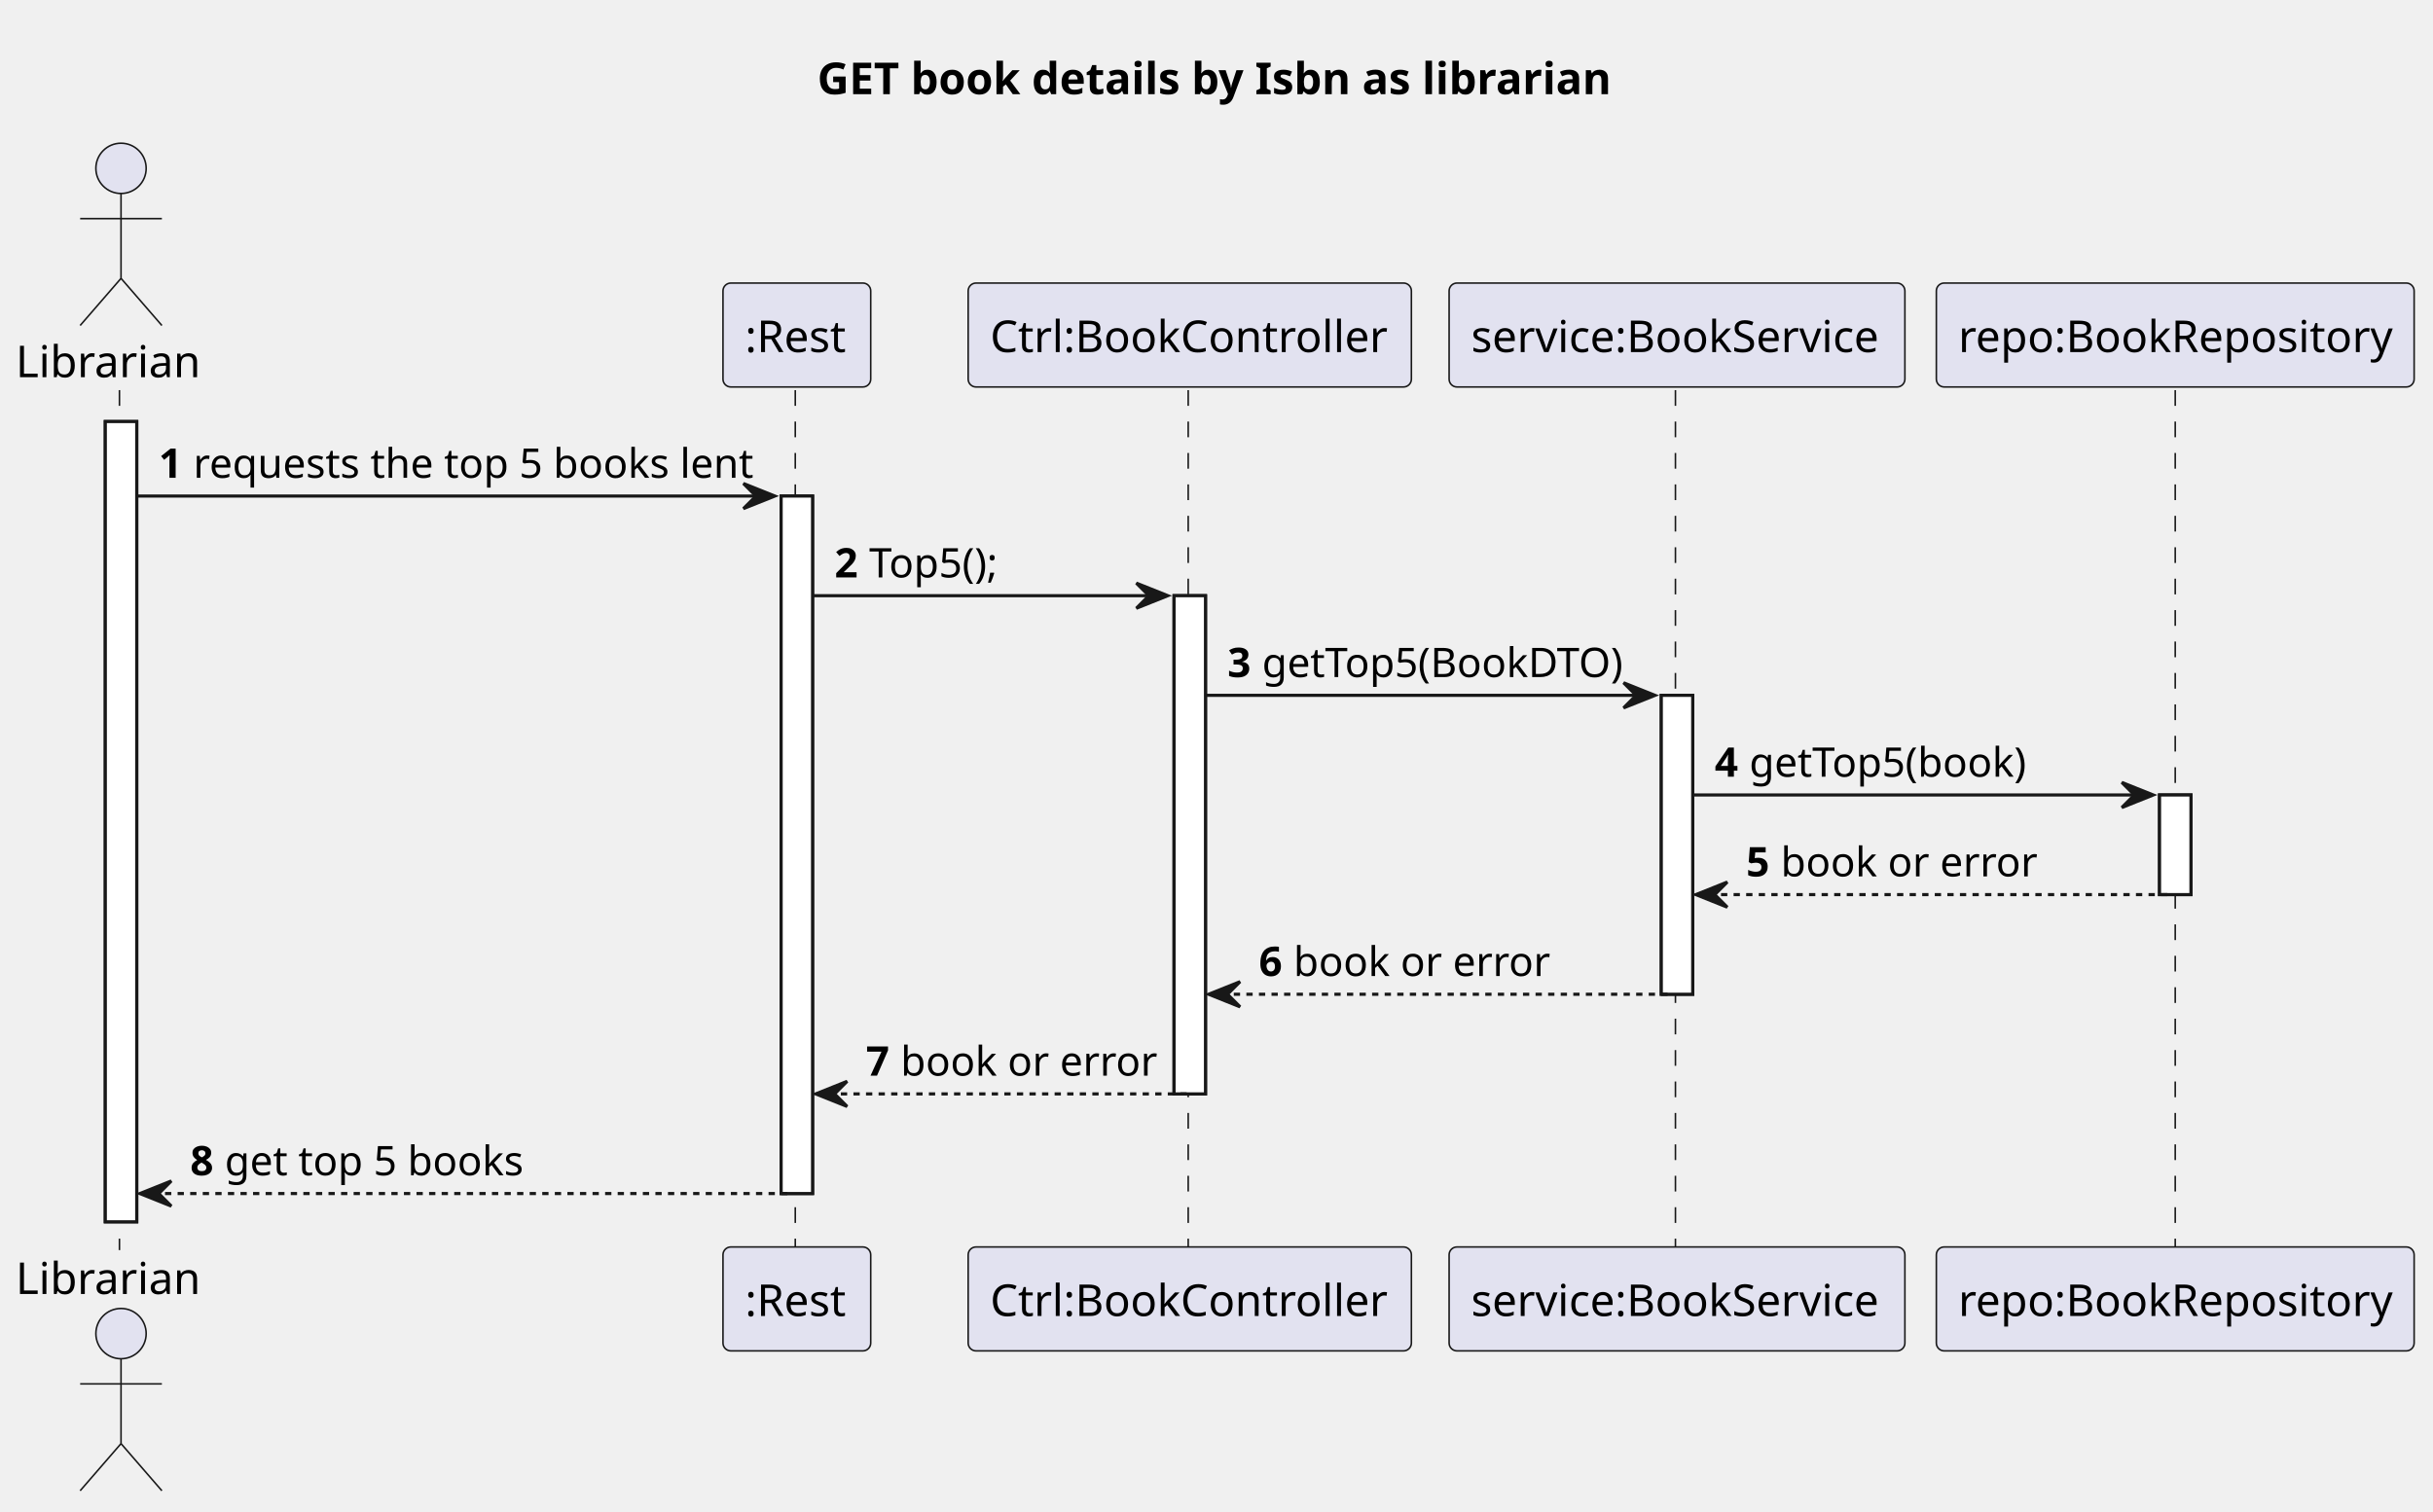
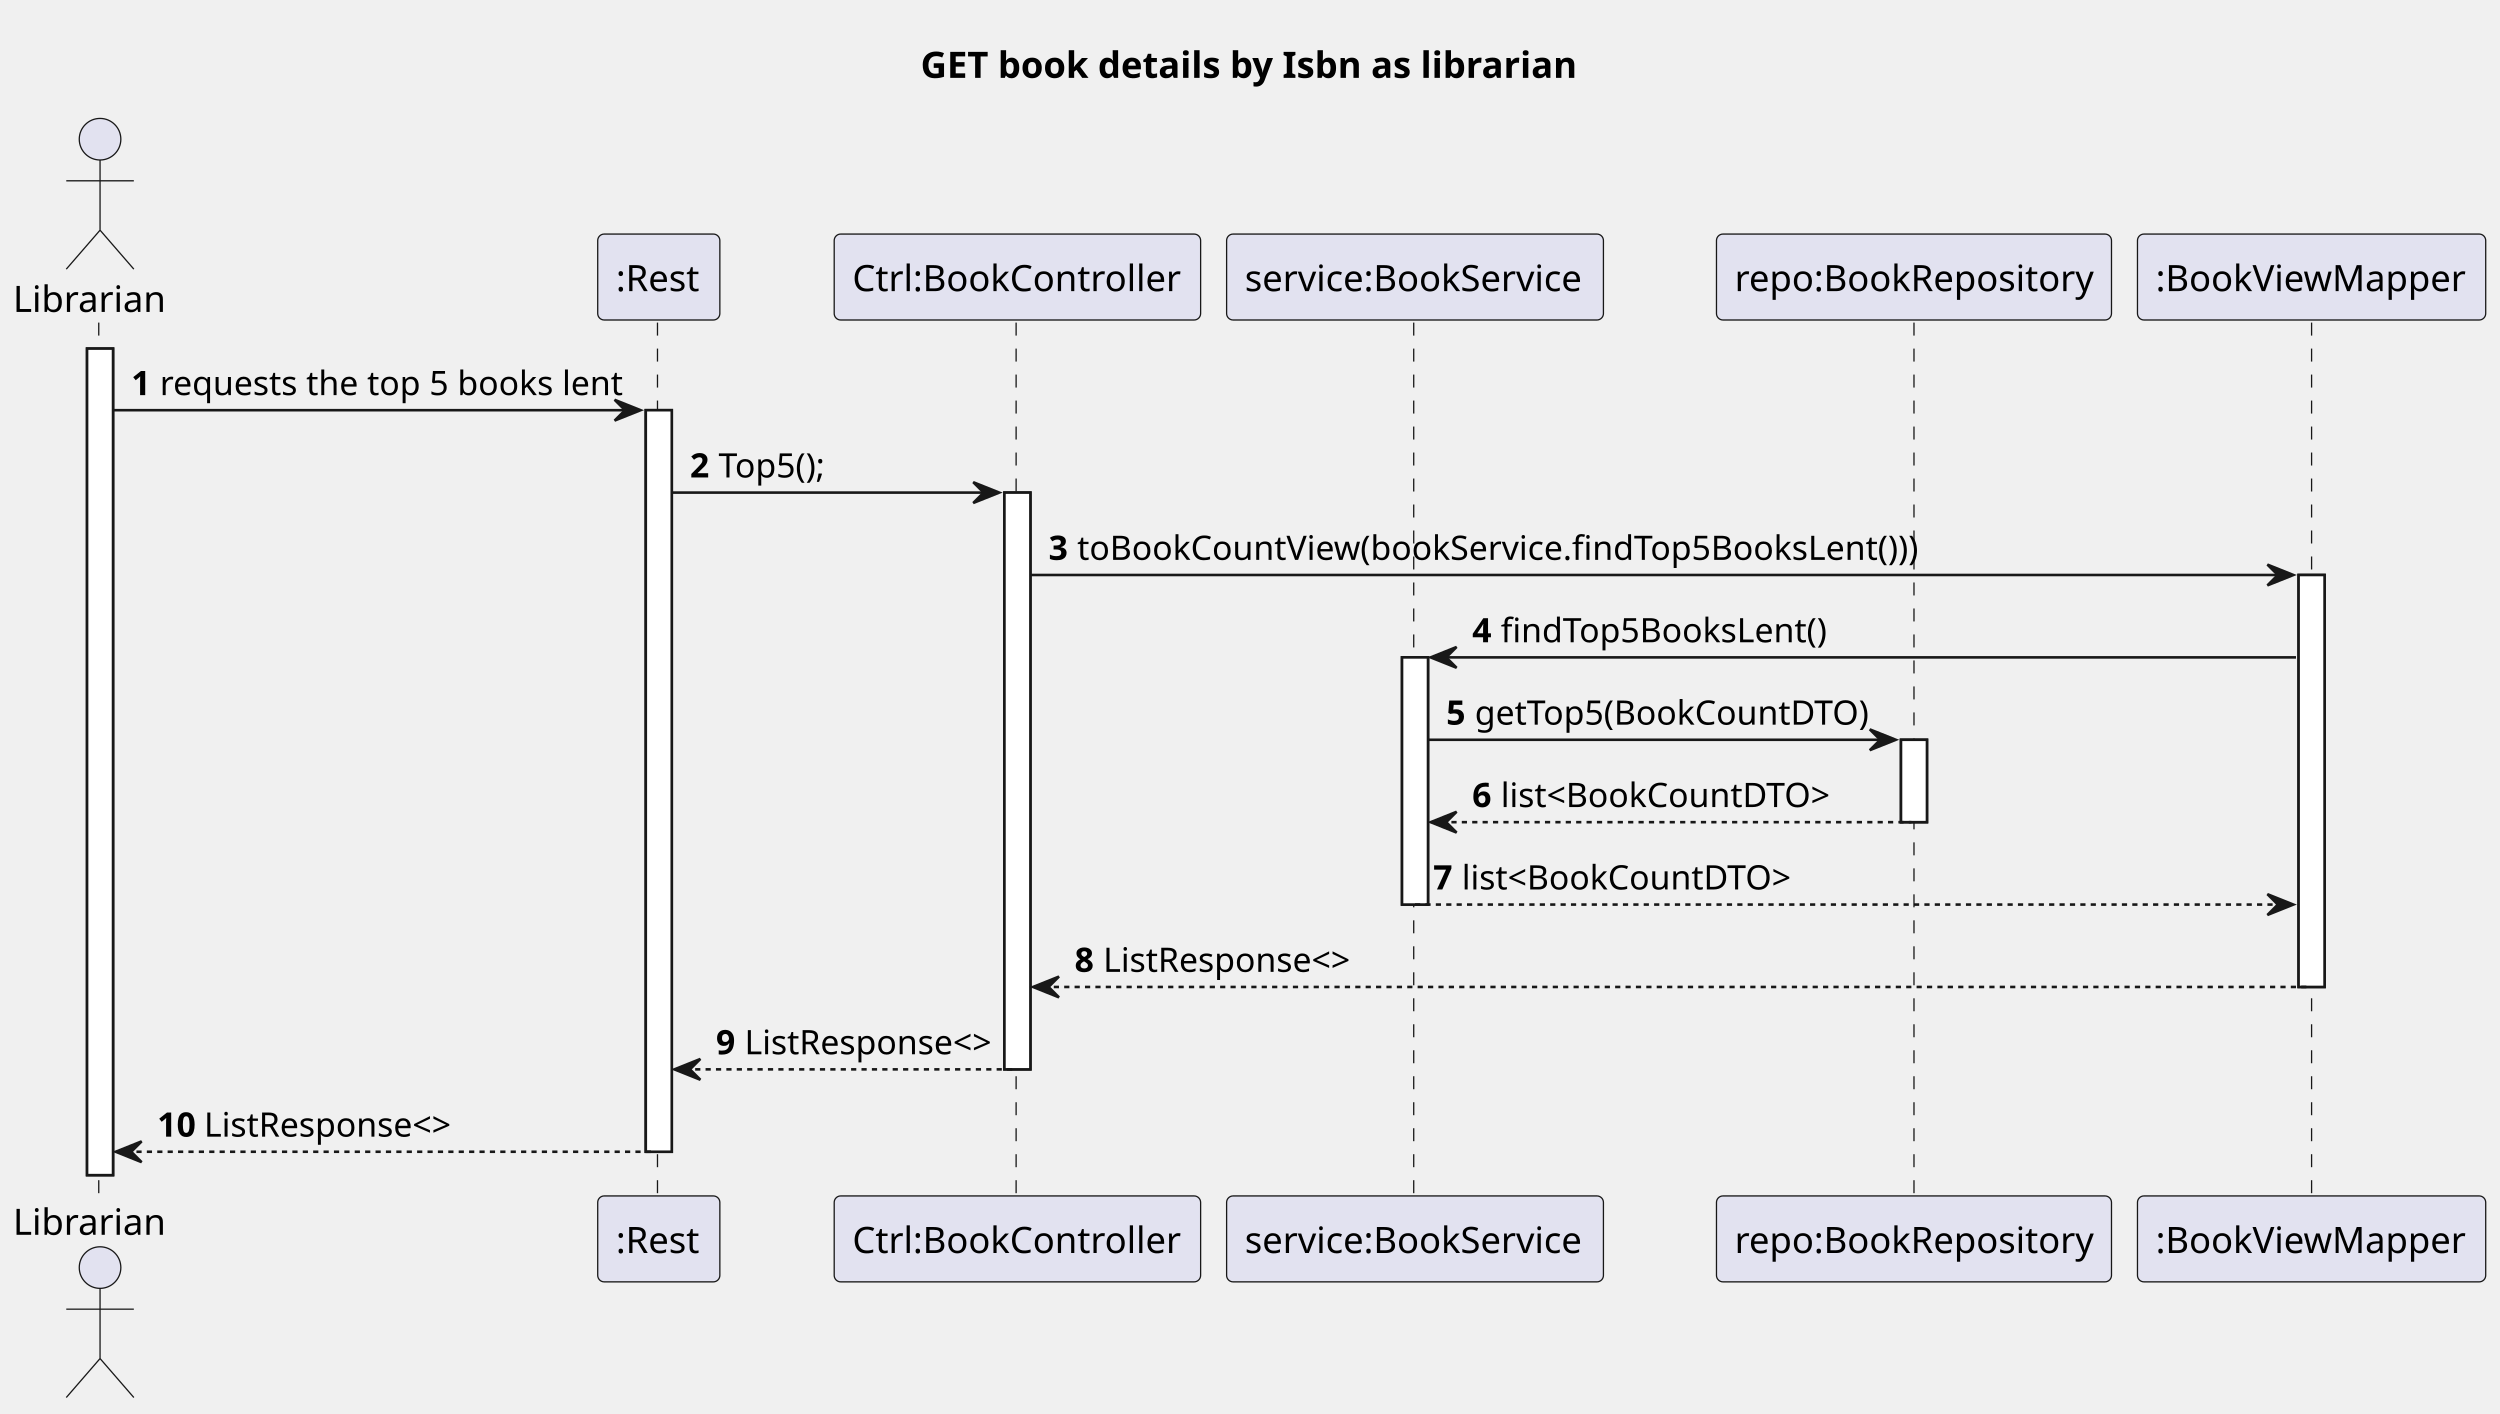
- <svg xmlns="http://www.w3.org/2000/svg" contentStyleType="text/css" height="481px" preserveAspectRatio="none" style="width:774px;height:481px;background:#FFFFFF;" version="1.1" viewBox="0 0 774 481" width="774px" zoomAndPan="magnify">
+ <svg xmlns="http://www.w3.org/2000/svg" contentStyleType="text/css" height="544px" preserveAspectRatio="none" style="width:962px;height:544px;background:#FFFFFF;" version="1.1" viewBox="0 0 962 544" width="962px" zoomAndPan="magnify">
  <defs />
  <g>
-     <text fill="#000000" font-family="sans-serif" font-size="14" font-weight="bold" lengthAdjust="spacing" textLength="252" x="260" y="29.966">GET book details by Isbn as librarian</text>
-     <rect fill="#FFFFFF" height="254.648" style="stroke:#181818;stroke-width:1.0;" width="10" x="33.5" y="134.136" />
-     <rect fill="#FFFFFF" height="221.942" style="stroke:#181818;stroke-width:1.0;" width="10" x="248.5" y="157.842" />
-     <rect fill="#FFFFFF" height="158.53" style="stroke:#181818;stroke-width:1.0;" width="10" x="373.5" y="189.548" />
-     <rect fill="#FFFFFF" height="95.118" style="stroke:#181818;stroke-width:1.0;" width="10" x="528.5" y="221.254" />
-     <rect fill="#FFFFFF" height="31.706" style="stroke:#181818;stroke-width:1.0;" width="10" x="687" y="252.96" />
-     <line style="stroke:#181818;stroke-width:0.5;stroke-dasharray:5.0,5.0;" x1="38" x2="38" y1="124.136" y2="397.784" />
-     <line style="stroke:#181818;stroke-width:0.5;stroke-dasharray:5.0,5.0;" x1="253" x2="253" y1="124.136" y2="397.784" />
-     <line style="stroke:#181818;stroke-width:0.5;stroke-dasharray:5.0,5.0;" x1="378" x2="378" y1="124.136" y2="397.784" />
-     <line style="stroke:#181818;stroke-width:0.5;stroke-dasharray:5.0,5.0;" x1="533" x2="533" y1="124.136" y2="397.784" />
-     <line style="stroke:#181818;stroke-width:0.5;stroke-dasharray:5.0,5.0;" x1="692" x2="692" y1="124.136" y2="397.784" />
+     <text fill="#000000" font-family="sans-serif" font-size="14" font-weight="bold" lengthAdjust="spacing" textLength="252" x="354.25" y="29.966">GET book details by Isbn as librarian</text>
+     <rect fill="#FFFFFF" height="318.06" style="stroke:#181818;stroke-width:1.0;" width="10" x="33.5" y="134.136" />
+     <rect fill="#FFFFFF" height="285.354" style="stroke:#181818;stroke-width:1.0;" width="10" x="248.5" y="157.842" />
+     <rect fill="#FFFFFF" height="221.942" style="stroke:#181818;stroke-width:1.0;" width="10" x="386.5" y="189.548" />
+     <rect fill="#FFFFFF" height="95.118" style="stroke:#181818;stroke-width:1.0;" width="10" x="539.5" y="252.96" />
+     <rect fill="#FFFFFF" height="31.706" style="stroke:#181818;stroke-width:1.0;" width="10" x="731.5" y="284.666" />
+     <rect fill="#FFFFFF" height="158.53" style="stroke:#181818;stroke-width:1.0;" width="10" x="884.5" y="221.254" />
+     <line style="stroke:#181818;stroke-width:0.5;stroke-dasharray:5.0,5.0;" x1="38" x2="38" y1="124.136" y2="461.196" />
+     <line style="stroke:#181818;stroke-width:0.5;stroke-dasharray:5.0,5.0;" x1="253" x2="253" y1="124.136" y2="461.196" />
+     <line style="stroke:#181818;stroke-width:0.5;stroke-dasharray:5.0,5.0;" x1="391" x2="391" y1="124.136" y2="461.196" />
+     <line style="stroke:#181818;stroke-width:0.5;stroke-dasharray:5.0,5.0;" x1="544" x2="544" y1="124.136" y2="461.196" />
+     <line style="stroke:#181818;stroke-width:0.5;stroke-dasharray:5.0,5.0;" x1="736.5" x2="736.5" y1="124.136" y2="461.196" />
+     <line style="stroke:#181818;stroke-width:0.5;stroke-dasharray:5.0,5.0;" x1="889.5" x2="889.5" y1="124.136" y2="461.196" />
    <text fill="#000000" font-family="sans-serif" font-size="14" lengthAdjust="spacing" textLength="61" x="5" y="120.034">Librarian</text>
    <ellipse cx="38.5" cy="53.568" fill="#E2E2F0" rx="8" ry="8" style="stroke:#181818;stroke-width:0.5;" />
    <path d="M38.5,61.568 L38.5,88.568 M25.5,69.568 L51.5,69.568 M38.5,88.568 L25.5,103.568 M38.5,88.568 L51.5,103.568 " fill="none" style="stroke:#181818;stroke-width:0.5;" />
-     <text fill="#000000" font-family="sans-serif" font-size="14" lengthAdjust="spacing" textLength="61" x="5" y="411.75">Librarian</text>
-     <ellipse cx="38.5" cy="424.352" fill="#E2E2F0" rx="8" ry="8" style="stroke:#181818;stroke-width:0.5;" />
-     <path d="M38.5,432.352 L38.5,459.352 M25.5,440.352 L51.5,440.352 M38.5,459.352 L25.5,474.352 M38.5,459.352 L51.5,474.352 " fill="none" style="stroke:#181818;stroke-width:0.5;" />
+     <text fill="#000000" font-family="sans-serif" font-size="14" lengthAdjust="spacing" textLength="61" x="5" y="475.162">Librarian</text>
+     <ellipse cx="38.5" cy="487.764" fill="#E2E2F0" rx="8" ry="8" style="stroke:#181818;stroke-width:0.5;" />
+     <path d="M38.5,495.764 L38.5,522.764 M25.5,503.764 L51.5,503.764 M38.5,522.764 L25.5,537.764 M38.5,522.764 L51.5,537.764 " fill="none" style="stroke:#181818;stroke-width:0.5;" />
    <rect fill="#E2E2F0" height="33.068" rx="2.5" ry="2.5" style="stroke:#181818;stroke-width:0.5;" width="47" x="230" y="90.068" />
    <text fill="#000000" font-family="sans-serif" font-size="14" lengthAdjust="spacing" textLength="33" x="237" y="112.034">:Rest</text>
-     <rect fill="#E2E2F0" height="33.068" rx="2.5" ry="2.5" style="stroke:#181818;stroke-width:0.5;" width="47" x="230" y="396.784" />
-     <text fill="#000000" font-family="sans-serif" font-size="14" lengthAdjust="spacing" textLength="33" x="237" y="418.75">:Rest</text>
-     <rect fill="#E2E2F0" height="33.068" rx="2.5" ry="2.5" style="stroke:#181818;stroke-width:0.5;" width="141" x="308" y="90.068" />
-     <text fill="#000000" font-family="sans-serif" font-size="14" lengthAdjust="spacing" textLength="127" x="315" y="112.034">Ctrl:BookController</text>
-     <rect fill="#E2E2F0" height="33.068" rx="2.5" ry="2.5" style="stroke:#181818;stroke-width:0.5;" width="141" x="308" y="396.784" />
-     <text fill="#000000" font-family="sans-serif" font-size="14" lengthAdjust="spacing" textLength="127" x="315" y="418.75">Ctrl:BookController</text>
-     <rect fill="#E2E2F0" height="33.068" rx="2.5" ry="2.5" style="stroke:#181818;stroke-width:0.5;" width="145" x="461" y="90.068" />
-     <text fill="#000000" font-family="sans-serif" font-size="14" lengthAdjust="spacing" textLength="131" x="468" y="112.034">service:BookService</text>
-     <rect fill="#E2E2F0" height="33.068" rx="2.5" ry="2.5" style="stroke:#181818;stroke-width:0.5;" width="145" x="461" y="396.784" />
-     <text fill="#000000" font-family="sans-serif" font-size="14" lengthAdjust="spacing" textLength="131" x="468" y="418.75">service:BookService</text>
-     <rect fill="#E2E2F0" height="33.068" rx="2.5" ry="2.5" style="stroke:#181818;stroke-width:0.5;" width="152" x="616" y="90.068" />
-     <text fill="#000000" font-family="sans-serif" font-size="14" lengthAdjust="spacing" textLength="138" x="623" y="112.034">repo:BookRepository</text>
-     <rect fill="#E2E2F0" height="33.068" rx="2.5" ry="2.5" style="stroke:#181818;stroke-width:0.5;" width="152" x="616" y="396.784" />
-     <text fill="#000000" font-family="sans-serif" font-size="14" lengthAdjust="spacing" textLength="138" x="623" y="418.75">repo:BookRepository</text>
-     <rect fill="#FFFFFF" height="254.648" style="stroke:#181818;stroke-width:1.0;" width="10" x="33.5" y="134.136" />
-     <rect fill="#FFFFFF" height="221.942" style="stroke:#181818;stroke-width:1.0;" width="10" x="248.5" y="157.842" />
-     <rect fill="#FFFFFF" height="158.53" style="stroke:#181818;stroke-width:1.0;" width="10" x="373.5" y="189.548" />
-     <rect fill="#FFFFFF" height="95.118" style="stroke:#181818;stroke-width:1.0;" width="10" x="528.5" y="221.254" />
-     <rect fill="#FFFFFF" height="31.706" style="stroke:#181818;stroke-width:1.0;" width="10" x="687" y="252.96" />
+     <rect fill="#E2E2F0" height="33.068" rx="2.5" ry="2.5" style="stroke:#181818;stroke-width:0.5;" width="47" x="230" y="460.196" />
+     <text fill="#000000" font-family="sans-serif" font-size="14" lengthAdjust="spacing" textLength="33" x="237" y="482.162">:Rest</text>
+     <rect fill="#E2E2F0" height="33.068" rx="2.5" ry="2.5" style="stroke:#181818;stroke-width:0.5;" width="141" x="321" y="90.068" />
+     <text fill="#000000" font-family="sans-serif" font-size="14" lengthAdjust="spacing" textLength="127" x="328" y="112.034">Ctrl:BookController</text>
+     <rect fill="#E2E2F0" height="33.068" rx="2.5" ry="2.5" style="stroke:#181818;stroke-width:0.5;" width="141" x="321" y="460.196" />
+     <text fill="#000000" font-family="sans-serif" font-size="14" lengthAdjust="spacing" textLength="127" x="328" y="482.162">Ctrl:BookController</text>
+     <rect fill="#E2E2F0" height="33.068" rx="2.5" ry="2.5" style="stroke:#181818;stroke-width:0.5;" width="145" x="472" y="90.068" />
+     <text fill="#000000" font-family="sans-serif" font-size="14" lengthAdjust="spacing" textLength="131" x="479" y="112.034">service:BookService</text>
+     <rect fill="#E2E2F0" height="33.068" rx="2.5" ry="2.5" style="stroke:#181818;stroke-width:0.5;" width="145" x="472" y="460.196" />
+     <text fill="#000000" font-family="sans-serif" font-size="14" lengthAdjust="spacing" textLength="131" x="479" y="482.162">service:BookService</text>
+     <rect fill="#E2E2F0" height="33.068" rx="2.5" ry="2.5" style="stroke:#181818;stroke-width:0.5;" width="152" x="660.5" y="90.068" />
+     <text fill="#000000" font-family="sans-serif" font-size="14" lengthAdjust="spacing" textLength="138" x="667.5" y="112.034">repo:BookRepository</text>
+     <rect fill="#E2E2F0" height="33.068" rx="2.5" ry="2.5" style="stroke:#181818;stroke-width:0.5;" width="152" x="660.5" y="460.196" />
+     <text fill="#000000" font-family="sans-serif" font-size="14" lengthAdjust="spacing" textLength="138" x="667.5" y="482.162">repo:BookRepository</text>
+     <rect fill="#E2E2F0" height="33.068" rx="2.5" ry="2.5" style="stroke:#181818;stroke-width:0.5;" width="134" x="822.5" y="90.068" />
+     <text fill="#000000" font-family="sans-serif" font-size="14" lengthAdjust="spacing" textLength="120" x="829.5" y="112.034">:BookViewMapper</text>
+     <rect fill="#E2E2F0" height="33.068" rx="2.5" ry="2.5" style="stroke:#181818;stroke-width:0.5;" width="134" x="822.5" y="460.196" />
+     <text fill="#000000" font-family="sans-serif" font-size="14" lengthAdjust="spacing" textLength="120" x="829.5" y="482.162">:BookViewMapper</text>
+     <rect fill="#FFFFFF" height="318.06" style="stroke:#181818;stroke-width:1.0;" width="10" x="33.5" y="134.136" />
+     <rect fill="#FFFFFF" height="285.354" style="stroke:#181818;stroke-width:1.0;" width="10" x="248.5" y="157.842" />
+     <rect fill="#FFFFFF" height="221.942" style="stroke:#181818;stroke-width:1.0;" width="10" x="386.5" y="189.548" />
+     <rect fill="#FFFFFF" height="95.118" style="stroke:#181818;stroke-width:1.0;" width="10" x="539.5" y="252.96" />
+     <rect fill="#FFFFFF" height="31.706" style="stroke:#181818;stroke-width:1.0;" width="10" x="731.5" y="284.666" />
+     <rect fill="#FFFFFF" height="158.53" style="stroke:#181818;stroke-width:1.0;" width="10" x="884.5" y="221.254" />
    <polygon fill="#181818" points="236.5,153.842,246.5,157.842,236.5,161.842,240.5,157.842" style="stroke:#181818;stroke-width:1.0;" />
    <line style="stroke:#181818;stroke-width:1.0;" x1="43.5" x2="242.5" y1="157.842" y2="157.842" />
    <text fill="#000000" font-family="sans-serif" font-size="13" font-weight="bold" lengthAdjust="spacing" textLength="7" x="50.5" y="152.033">1</text>
    <text fill="#000000" font-family="sans-serif" font-size="13" lengthAdjust="spacing" textLength="175" x="61.5" y="152.033">requests the top 5 books lent</text>
-     <polygon fill="#181818" points="361.5,185.548,371.5,189.548,361.5,193.548,365.5,189.548" style="stroke:#181818;stroke-width:1.0;" />
-     <line style="stroke:#181818;stroke-width:1.0;" x1="258.5" x2="367.5" y1="189.548" y2="189.548" />
+     <polygon fill="#181818" points="374.5,185.548,384.5,189.548,374.5,193.548,378.5,189.548" style="stroke:#181818;stroke-width:1.0;" />
+     <line style="stroke:#181818;stroke-width:1.0;" x1="258.5" x2="380.5" y1="189.548" y2="189.548" />
    <text fill="#000000" font-family="sans-serif" font-size="13" font-weight="bold" lengthAdjust="spacing" textLength="7" x="265.5" y="183.739">2</text>
    <text fill="#000000" font-family="sans-serif" font-size="13" lengthAdjust="spacing" textLength="41" x="276.5" y="183.739">Top5();</text>
-     <polygon fill="#181818" points="516.5,217.254,526.5,221.254,516.5,225.254,520.5,221.254" style="stroke:#181818;stroke-width:1.0;" />
-     <line style="stroke:#181818;stroke-width:1.0;" x1="383.5" x2="522.5" y1="221.254" y2="221.254" />
-     <text fill="#000000" font-family="sans-serif" font-size="13" font-weight="bold" lengthAdjust="spacing" textLength="7" x="390.5" y="215.445">3</text>
-     <text fill="#000000" font-family="sans-serif" font-size="13" lengthAdjust="spacing" textLength="115" x="401.5" y="215.445">getTop5(BookDTO)</text>
-     <polygon fill="#181818" points="675,248.96,685,252.96,675,256.96,679,252.96" style="stroke:#181818;stroke-width:1.0;" />
-     <line style="stroke:#181818;stroke-width:1.0;" x1="538.5" x2="681" y1="252.96" y2="252.96" />
-     <text fill="#000000" font-family="sans-serif" font-size="13" font-weight="bold" lengthAdjust="spacing" textLength="7" x="545.5" y="247.151">4</text>
-     <text fill="#000000" font-family="sans-serif" font-size="13" lengthAdjust="spacing" textLength="89" x="556.5" y="247.151">getTop5(book)</text>
-     <polygon fill="#181818" points="549.5,280.666,539.5,284.666,549.5,288.666,545.5,284.666" style="stroke:#181818;stroke-width:1.0;" />
-     <line style="stroke:#181818;stroke-width:1.0;stroke-dasharray:2.0,2.0;" x1="543.5" x2="691" y1="284.666" y2="284.666" />
-     <text fill="#000000" font-family="sans-serif" font-size="13" font-weight="bold" lengthAdjust="spacing" textLength="7" x="555.5" y="278.857">5</text>
-     <text fill="#000000" font-family="sans-serif" font-size="13" lengthAdjust="spacing" textLength="80" x="566.5" y="278.857">book or error</text>
-     <polygon fill="#181818" points="394.5,312.372,384.5,316.372,394.5,320.372,390.5,316.372" style="stroke:#181818;stroke-width:1.0;" />
-     <line style="stroke:#181818;stroke-width:1.0;stroke-dasharray:2.0,2.0;" x1="388.5" x2="532.5" y1="316.372" y2="316.372" />
-     <text fill="#000000" font-family="sans-serif" font-size="13" font-weight="bold" lengthAdjust="spacing" textLength="7" x="400.5" y="310.563">6</text>
-     <text fill="#000000" font-family="sans-serif" font-size="13" lengthAdjust="spacing" textLength="80" x="411.5" y="310.563">book or error</text>
-     <polygon fill="#181818" points="269.5,344.078,259.5,348.078,269.5,352.078,265.5,348.078" style="stroke:#181818;stroke-width:1.0;" />
-     <line style="stroke:#181818;stroke-width:1.0;stroke-dasharray:2.0,2.0;" x1="263.5" x2="377.5" y1="348.078" y2="348.078" />
-     <text fill="#000000" font-family="sans-serif" font-size="13" font-weight="bold" lengthAdjust="spacing" textLength="7" x="275.5" y="342.269">7</text>
-     <text fill="#000000" font-family="sans-serif" font-size="13" lengthAdjust="spacing" textLength="80" x="286.5" y="342.269">book or error</text>
-     <polygon fill="#181818" points="54.5,375.784,44.5,379.784,54.5,383.784,50.5,379.784" style="stroke:#181818;stroke-width:1.0;" />
-     <line style="stroke:#181818;stroke-width:1.0;stroke-dasharray:2.0,2.0;" x1="48.5" x2="252.5" y1="379.784" y2="379.784" />
-     <text fill="#000000" font-family="sans-serif" font-size="13" font-weight="bold" lengthAdjust="spacing" textLength="7" x="60.5" y="373.975">8</text>
-     <text fill="#000000" font-family="sans-serif" font-size="13" lengthAdjust="spacing" textLength="94" x="71.5" y="373.975">get top 5 books</text>
+     <polygon fill="#181818" points="872.5,217.254,882.5,221.254,872.5,225.254,876.5,221.254" style="stroke:#181818;stroke-width:1.0;" />
+     <line style="stroke:#181818;stroke-width:1.0;" x1="396.5" x2="878.5" y1="221.254" y2="221.254" />
+     <text fill="#000000" font-family="sans-serif" font-size="13" font-weight="bold" lengthAdjust="spacing" textLength="7" x="403.5" y="215.445">3</text>
+     <text fill="#000000" font-family="sans-serif" font-size="13" lengthAdjust="spacing" textLength="322" x="414.5" y="215.445">toBookCountView(bookService.findTop5BooksLent()))</text>
+     <polygon fill="#181818" points="560.5,248.96,550.5,252.96,560.5,256.96,556.5,252.96" style="stroke:#181818;stroke-width:1.0;" />
+     <line style="stroke:#181818;stroke-width:1.0;" x1="554.5" x2="883.5" y1="252.96" y2="252.96" />
+     <text fill="#000000" font-family="sans-serif" font-size="13" font-weight="bold" lengthAdjust="spacing" textLength="7" x="566.5" y="247.151">4</text>
+     <text fill="#000000" font-family="sans-serif" font-size="13" lengthAdjust="spacing" textLength="125" x="577.5" y="247.151">findTop5BooksLent()</text>
+     <polygon fill="#181818" points="719.5,280.666,729.5,284.666,719.5,288.666,723.5,284.666" style="stroke:#181818;stroke-width:1.0;" />
+     <line style="stroke:#181818;stroke-width:1.0;" x1="549.5" x2="725.5" y1="284.666" y2="284.666" />
+     <text fill="#000000" font-family="sans-serif" font-size="13" font-weight="bold" lengthAdjust="spacing" textLength="7" x="556.5" y="278.857">5</text>
+     <text fill="#000000" font-family="sans-serif" font-size="13" lengthAdjust="spacing" textLength="152" x="567.5" y="278.857">getTop5(BookCountDTO)</text>
+     <polygon fill="#181818" points="560.5,312.372,550.5,316.372,560.5,320.372,556.5,316.372" style="stroke:#181818;stroke-width:1.0;" />
+     <line style="stroke:#181818;stroke-width:1.0;stroke-dasharray:2.0,2.0;" x1="554.5" x2="735.5" y1="316.372" y2="316.372" />
+     <text fill="#000000" font-family="sans-serif" font-size="13" font-weight="bold" lengthAdjust="spacing" textLength="7" x="566.5" y="310.563">6</text>
+     <text fill="#000000" font-family="sans-serif" font-size="13" lengthAdjust="spacing" textLength="125" x="577.5" y="310.563">list&lt;BookCountDTO&gt;</text>
+     <polygon fill="#181818" points="872.5,344.078,882.5,348.078,872.5,352.078,876.5,348.078" style="stroke:#181818;stroke-width:1.0;" />
+     <line style="stroke:#181818;stroke-width:1.0;stroke-dasharray:2.0,2.0;" x1="544.5" x2="878.5" y1="348.078" y2="348.078" />
+     <text fill="#000000" font-family="sans-serif" font-size="13" font-weight="bold" lengthAdjust="spacing" textLength="7" x="551.5" y="342.269">7</text>
+     <text fill="#000000" font-family="sans-serif" font-size="13" lengthAdjust="spacing" textLength="125" x="562.5" y="342.269">list&lt;BookCountDTO&gt;</text>
+     <polygon fill="#181818" points="407.5,375.784,397.5,379.784,407.5,383.784,403.5,379.784" style="stroke:#181818;stroke-width:1.0;" />
+     <line style="stroke:#181818;stroke-width:1.0;stroke-dasharray:2.0,2.0;" x1="401.5" x2="888.5" y1="379.784" y2="379.784" />
+     <text fill="#000000" font-family="sans-serif" font-size="13" font-weight="bold" lengthAdjust="spacing" textLength="7" x="413.5" y="373.975">8</text>
+     <text fill="#000000" font-family="sans-serif" font-size="13" lengthAdjust="spacing" textLength="93" x="424.5" y="373.975">ListResponse&lt;&gt;</text>
+     <polygon fill="#181818" points="269.5,407.49,259.5,411.49,269.5,415.49,265.5,411.49" style="stroke:#181818;stroke-width:1.0;" />
+     <line style="stroke:#181818;stroke-width:1.0;stroke-dasharray:2.0,2.0;" x1="263.5" x2="390.5" y1="411.49" y2="411.49" />
+     <text fill="#000000" font-family="sans-serif" font-size="13" font-weight="bold" lengthAdjust="spacing" textLength="7" x="275.5" y="405.681">9</text>
+     <text fill="#000000" font-family="sans-serif" font-size="13" lengthAdjust="spacing" textLength="93" x="286.5" y="405.681">ListResponse&lt;&gt;</text>
+     <polygon fill="#181818" points="54.5,439.196,44.5,443.196,54.5,447.196,50.5,443.196" style="stroke:#181818;stroke-width:1.0;" />
+     <line style="stroke:#181818;stroke-width:1.0;stroke-dasharray:2.0,2.0;" x1="48.5" x2="252.5" y1="443.196" y2="443.196" />
+     <text fill="#000000" font-family="sans-serif" font-size="13" font-weight="bold" lengthAdjust="spacing" textLength="14" x="60.5" y="437.387">10</text>
+     <text fill="#000000" font-family="sans-serif" font-size="13" lengthAdjust="spacing" textLength="93" x="78.5" y="437.387">ListResponse&lt;&gt;</text>
  </g>
</svg>
